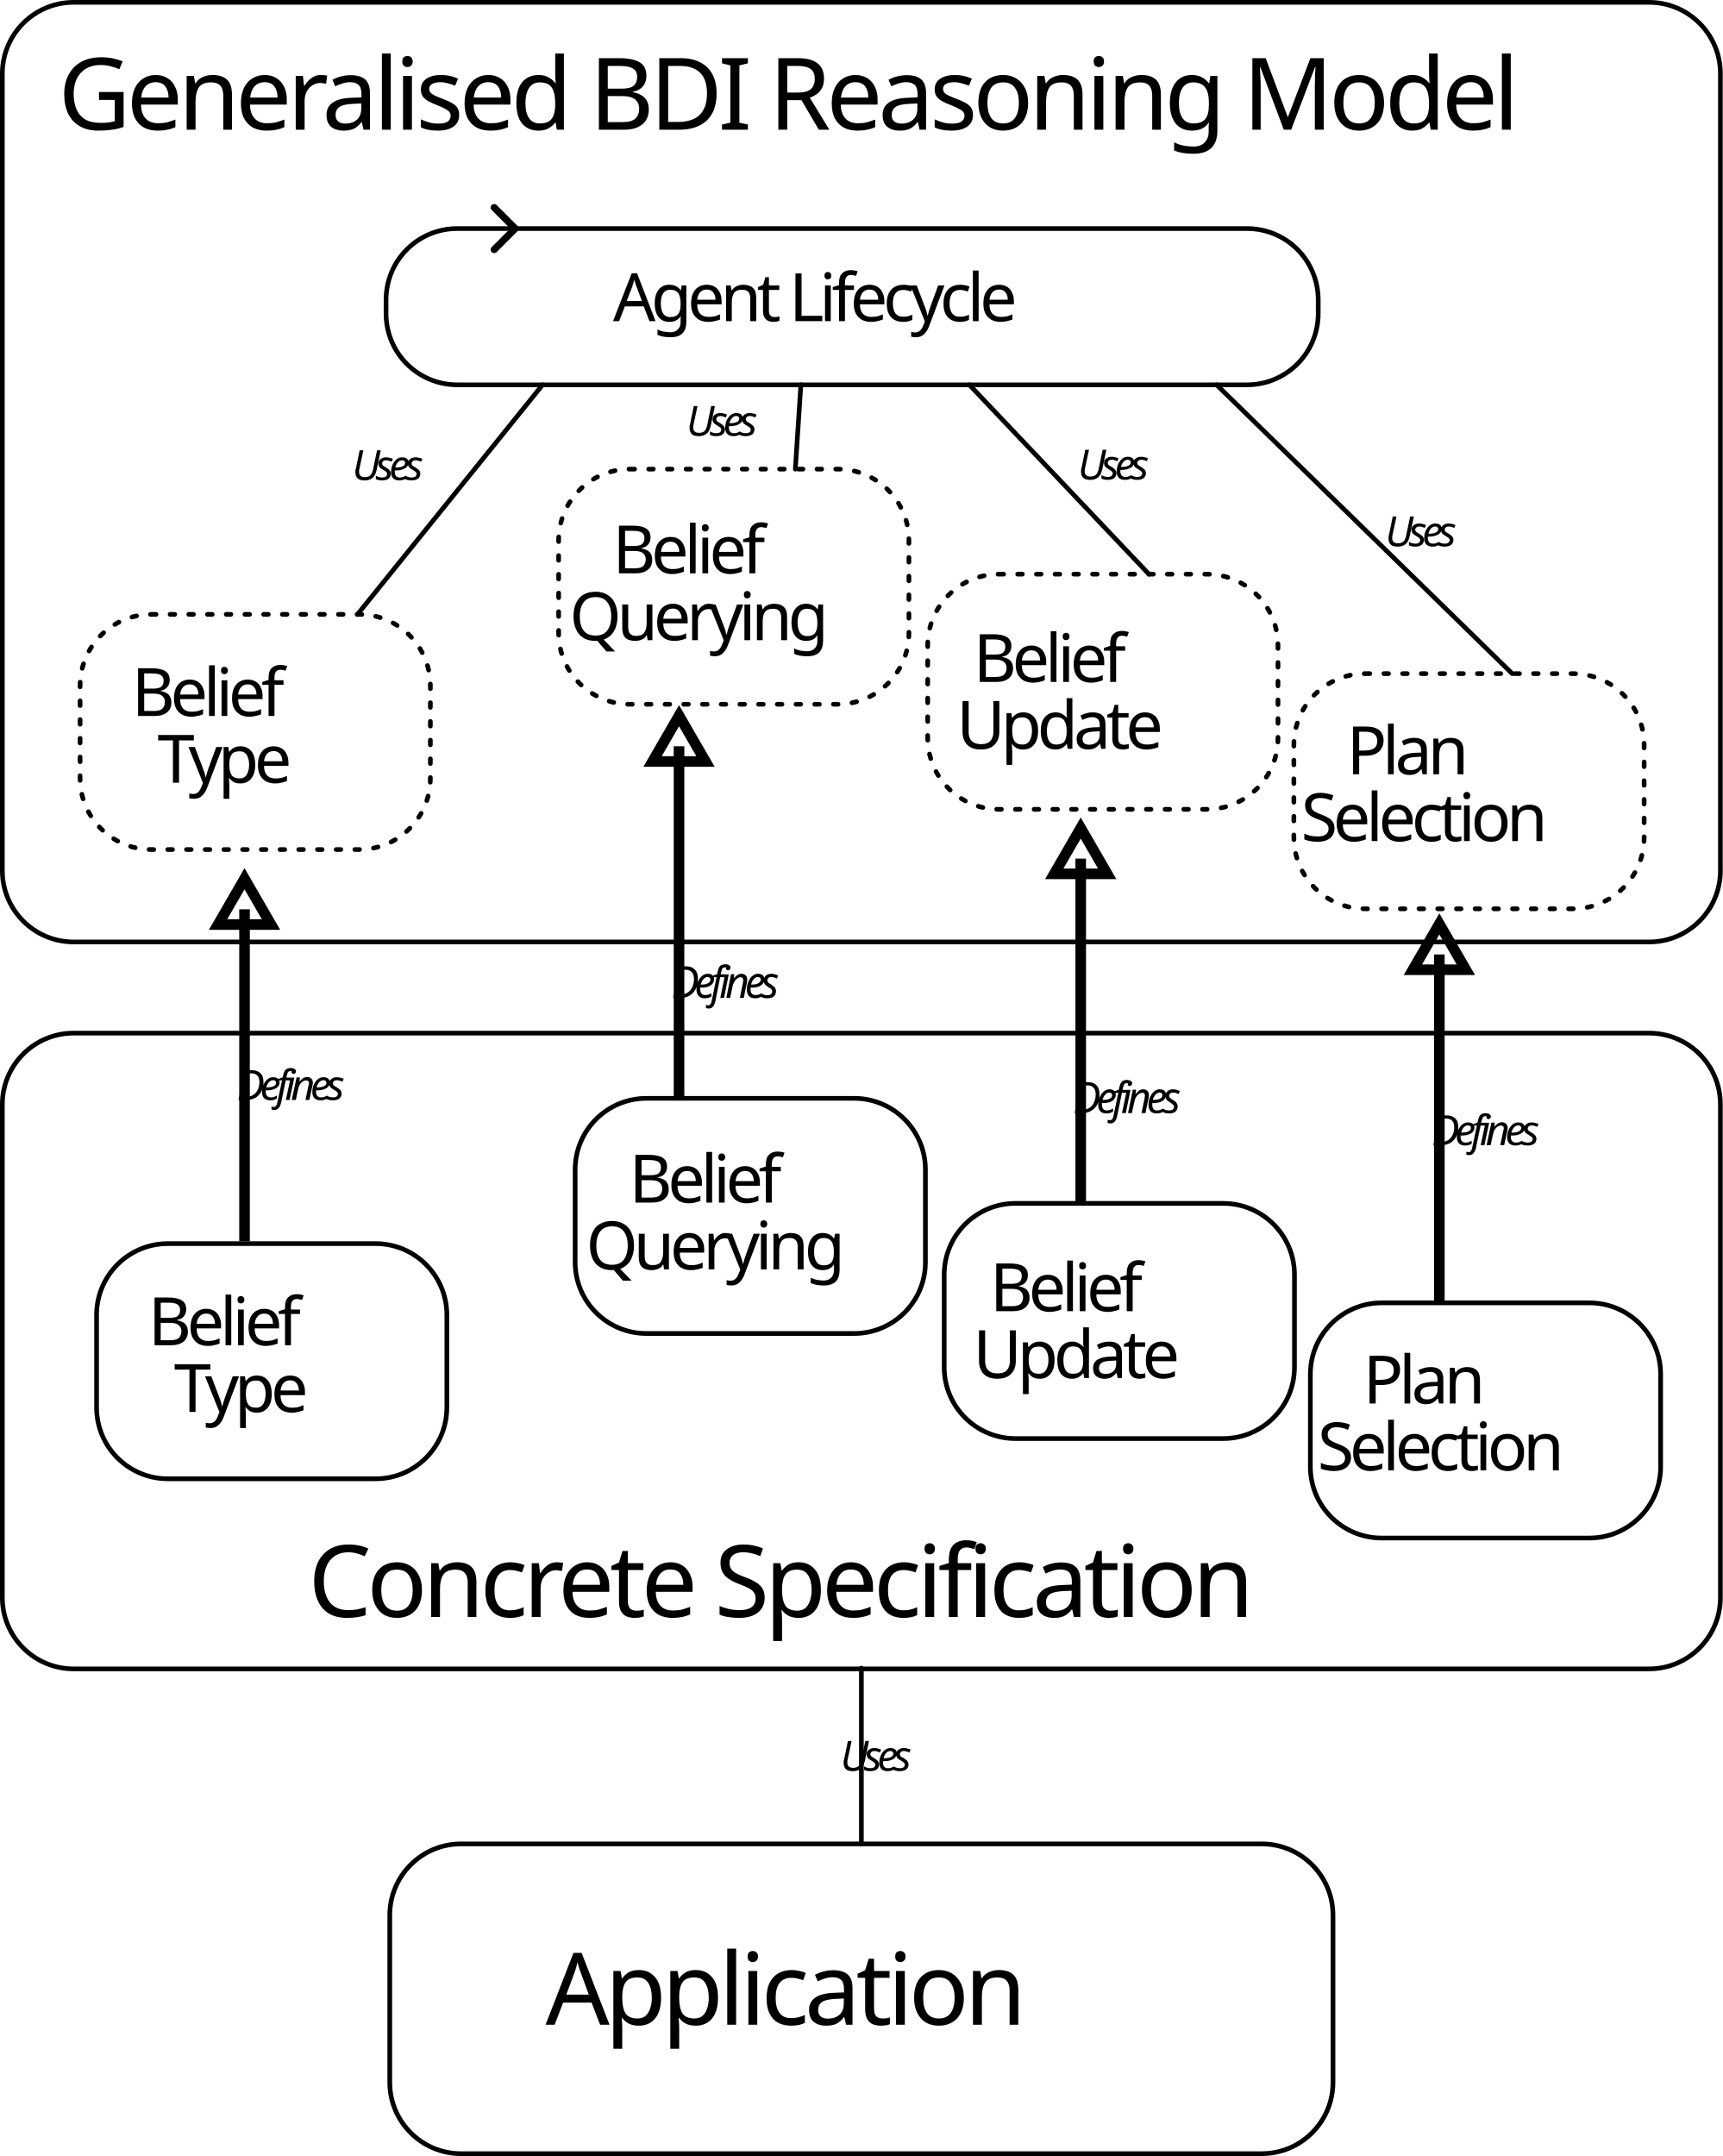
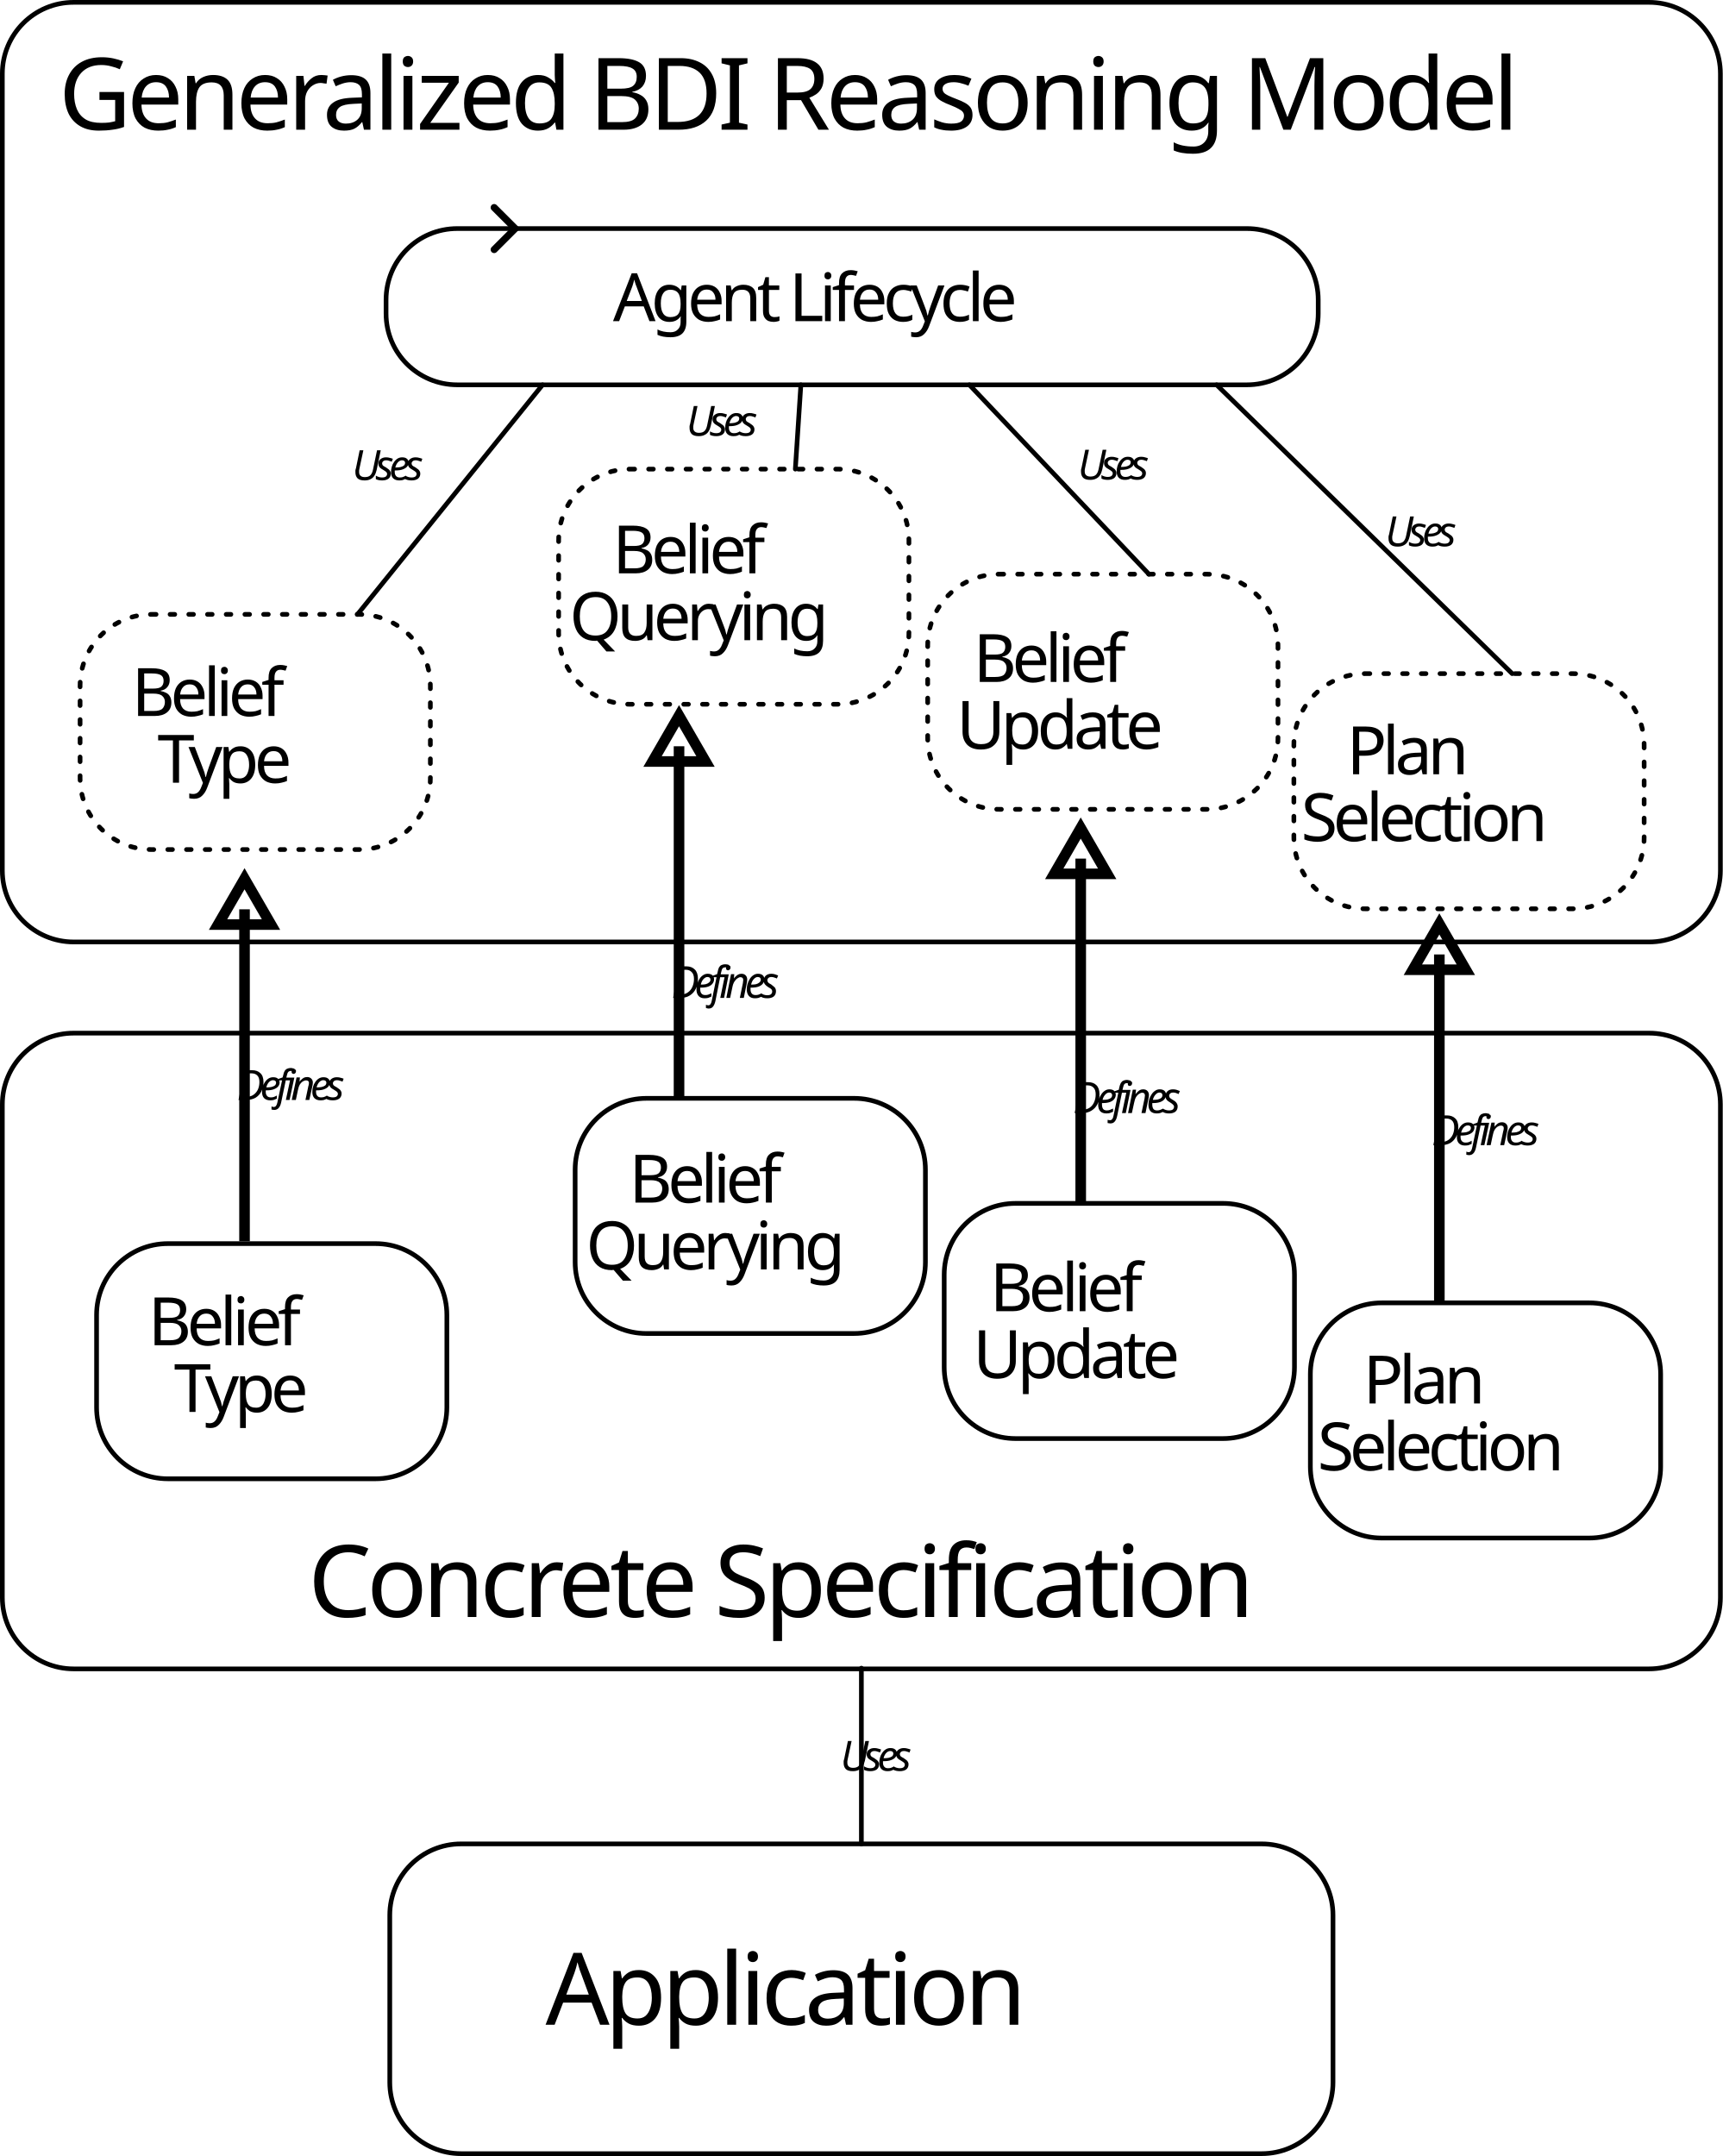
<svg xmlns="http://www.w3.org/2000/svg" width="145.604mm" height="182.213mm" viewBox="0 0 145.604 182.213" version="1.1" id="svg1">
  <defs id="defs1">
    <marker style="overflow:visible" id="ColoredTriangle" refX="0" refY="0" orient="auto-start-reverse" markerWidth="1" markerHeight="1" viewBox="0 0 1 1" preserveAspectRatio="xMidYMid">
      <path transform="scale(0.5)" style="fill:context-fill;fill-rule:evenodd;stroke:context-stroke;stroke-width:2" d="M 5.77,0 -2.88,5 V -5 Z" id="path5" />
    </marker>
    <rect x="-537.397" y="-82.948" width="622.11" height="284.141" id="rect21" />
    <rect x="-575.782" y="-171.632" width="653.877" height="377.237" id="rect20" />
    <marker style="overflow:visible" id="ArrowWideRounded" refX="-8" refY="0" orient="auto-start-reverse" markerWidth="1.5" markerHeight="1.5" viewBox="0 0 1 1" preserveAspectRatio="xMidYMid">
      <path style="fill:none;stroke:context-stroke;stroke-width:1;stroke-linecap:round" d="M 3,-3 0,0 3,3" transform="rotate(180,0.125,0)" id="path2" />
    </marker>
    <marker style="overflow:visible" id="ColoredTriangle-8" refX="0" refY="0" orient="auto-start-reverse" markerWidth="1" markerHeight="1" viewBox="0 0 1 1" preserveAspectRatio="xMidYMid">
      <path transform="scale(0.5)" style="fill:context-fill;fill-rule:evenodd;stroke:context-stroke;stroke-width:2" d="M 5.77,0 -2.88,5 V -5 Z" id="path5-3" />
    </marker>
    <marker style="overflow:visible" id="ColoredTriangle-2" refX="0" refY="0" orient="auto-start-reverse" markerWidth="1" markerHeight="1" viewBox="0 0 1 1" preserveAspectRatio="xMidYMid">
      <path transform="scale(0.5)" style="fill:context-fill;fill-rule:evenodd;stroke:context-stroke;stroke-width:2" d="M 5.77,0 -2.88,5 V -5 Z" id="path5-5" />
    </marker>
    <marker style="overflow:visible" id="ColoredTriangle-29" refX="0" refY="0" orient="auto-start-reverse" markerWidth="1" markerHeight="1" viewBox="0 0 1 1" preserveAspectRatio="xMidYMid">
      <path transform="scale(0.5)" style="fill:context-fill;fill-rule:evenodd;stroke:context-stroke;stroke-width:2" d="M 5.77,0 -2.88,5 V -5 Z" id="path5-4" />
    </marker>
  </defs>
  <g id="layer1" transform="translate(-33.03577,-43.24034)">
    <text xml:space="preserve" style="font-size:4.233px;line-height:1;font-family:Sans;-inkscape-font-specification:'Sans, Normal';text-align:center;letter-spacing:-0.397px;word-spacing:0.661px;writing-mode:lr-tb;direction:ltr;text-anchor:middle;fill:#000000;fill-opacity:1;stroke:none;stroke-width:0.528;stroke-linecap:round;stroke-linejoin:round;stroke-opacity:1" x="79.904" y="66.697" id="text1">
      <tspan id="tspan1" style="fill:#000000;fill-opacity:1;stroke:none;stroke-width:0.528" x="79.904" y="66.697" />
    </text>
    <g id="g2" transform="translate(0.8376138,142.6433)">
      <rect style="fill:none;stroke:#000000;stroke-width:0.395;stroke-linecap:round;stroke-linejoin:round;stroke-opacity:1" id="rect1" width="79.719" height="26.179" x="65.141" y="56.433" ry="6.026" rx="6.026" />
      <text xml:space="preserve" style="font-size:8.467px;line-height:1;font-family:Sans;-inkscape-font-specification:'Sans, Normal';text-align:center;letter-spacing:-0.397px;word-spacing:0.661px;writing-mode:lr-tb;direction:ltr;text-anchor:middle;fill:#000000;fill-opacity:1;stroke:none;stroke-width:0.528;stroke-linecap:round;stroke-linejoin:round;stroke-opacity:1" x="105.343" y="71.718" id="text2">
        <tspan id="tspan2" style="font-size:8.467px;stroke-width:0.528" x="105.144" y="71.718">Application</tspan>
      </text>
    </g>
    <rect style="fill:none;stroke:#000000;stroke-width:0.395;stroke-linecap:round;stroke-linejoin:round;stroke-opacity:1" id="rect1-5" width="145.208" height="53.729" x="33.233" y="130.555" ry="6.026" rx="6.026" />
    <text xml:space="preserve" style="font-size:8.467px;line-height:1;font-family:Sans;-inkscape-font-specification:'Sans, Normal';text-align:center;letter-spacing:-0.397px;word-spacing:0.661px;writing-mode:lr-tb;direction:ltr;text-anchor:middle;fill:#000000;fill-opacity:1;stroke:none;stroke-width:0.528;stroke-linecap:round;stroke-linejoin:round;stroke-opacity:1" x="103.964" y="179.9" id="text2-6">
      <tspan id="tspan2-2" style="font-size:8.467px;stroke-width:0.528" x="103.766" y="179.9">Concrete Specification</tspan>
    </text>
    <text xml:space="preserve" style="font-size:5.644px;line-height:1;font-family:Sans;-inkscape-font-specification:'Sans, Normal';text-align:center;letter-spacing:-0.397px;word-spacing:0.661px;writing-mode:lr-tb;direction:ltr;text-anchor:middle;fill:#000000;fill-opacity:1;stroke:none;stroke-width:0.528;stroke-linecap:round;stroke-linejoin:round;stroke-opacity:1" x="56.49" y="156.928" id="text2-6-9">
      <tspan id="tspan2-2-2" style="font-size:5.644px;stroke-width:0.528" x="56.49" y="156.928">Belief </tspan>
      <tspan style="font-size:5.644px;stroke-width:0.528" x="56.292" y="162.572" id="tspan17">Type</tspan>
    </text>
    <rect style="fill:none;stroke:#000000;stroke-width:0.395;stroke-linecap:round;stroke-linejoin:round;stroke-opacity:1" id="rect1-9" width="29.605" height="19.875" x="81.645" y="136.065" ry="6.026" rx="6.026" />
    <rect style="fill:none;stroke:#000000;stroke-width:0.395;stroke-linecap:round;stroke-linejoin:round;stroke-opacity:1" id="rect1-9-1" width="29.605" height="19.875" x="112.837" y="144.944" ry="6.026" rx="6.026" />
    <rect style="fill:none;stroke:#000000;stroke-width:0.395;stroke-linecap:round;stroke-linejoin:round;stroke-opacity:1" id="rect1-9-0" width="29.605" height="19.875" x="143.785" y="153.351" ry="6.026" rx="6.026" />
    <text xml:space="preserve" style="font-size:5.644px;line-height:1;font-family:Sans;-inkscape-font-specification:'Sans, Normal';text-align:center;letter-spacing:-0.397px;word-spacing:0.661px;writing-mode:lr-tb;direction:ltr;text-anchor:middle;fill:#000000;fill-opacity:1;stroke:none;stroke-width:0.528;stroke-linecap:round;stroke-linejoin:round;stroke-opacity:1" x="96.594" y="144.877" id="text2-6-9-3">
      <tspan style="font-size:5.644px;stroke-width:0.528" x="96.594" y="144.877" id="tspan5">Belief</tspan>
      <tspan style="font-size:5.644px;stroke-width:0.528" x="96.396" y="150.521" id="tspan6">Querying</tspan>
    </text>
    <text xml:space="preserve" style="font-size:5.644px;line-height:1;font-family:Sans;-inkscape-font-specification:'Sans, Normal';text-align:center;letter-spacing:-0.397px;word-spacing:0.661px;writing-mode:lr-tb;direction:ltr;text-anchor:middle;fill:#000000;fill-opacity:1;stroke:none;stroke-width:0.528;stroke-linecap:round;stroke-linejoin:round;stroke-opacity:1" x="127.091" y="154.057" id="text2-6-9-3-4">
      <tspan style="font-size:5.644px;stroke-width:0.528" x="127.091" y="154.057" id="tspan5-5">Belief</tspan>
      <tspan style="font-size:5.644px;stroke-width:0.528" x="126.892" y="159.701" id="tspan6-0">Update</tspan>
    </text>
    <g id="layer1-0" transform="translate(99.73346,12.00274)">
      <text xml:space="preserve" style="font-size:5.644px;line-height:1;font-family:Sans;-inkscape-font-specification:'Sans, Normal';text-align:center;letter-spacing:-0.397px;word-spacing:0.661px;writing-mode:lr-tb;direction:ltr;text-anchor:middle;fill:#000000;fill-opacity:1;stroke:none;stroke-width:0.528;stroke-linecap:round;stroke-linejoin:round;stroke-opacity:1" x="59.229" y="149.854" id="text2-6-9-3-6">
        <tspan style="font-size:5.644px;stroke-width:0.528" x="59.229" y="149.854" id="tspan6-2">Plan </tspan>
        <tspan style="font-size:5.644px;stroke-width:0.528" x="59.031" y="155.499" id="tspan7">Selection</tspan>
      </text>
    </g>
    <rect style="fill:none;stroke:#000000;stroke-width:0.395;stroke-linecap:round;stroke-linejoin:round;stroke-opacity:1" id="rect1-5-5" width="145.208" height="79.411" x="33.233" y="43.438" ry="6.026" rx="6.026" />
    <text xml:space="preserve" style="font-size:8.467px;line-height:1;font-family:Sans;-inkscape-font-specification:'Sans, Normal';text-align:center;letter-spacing:-0.397px;word-spacing:0.661px;writing-mode:lr-tb;direction:ltr;text-anchor:middle;fill:#000000;fill-opacity:1;stroke:none;stroke-width:0.528;stroke-linecap:round;stroke-linejoin:round;stroke-opacity:1" x="104.602" y="54.204" id="text2-6-4">
-       <tspan id="tspan2-2-7" style="font-size:8.467px;stroke-width:0.528" x="104.404" y="54.204">Generalised BDI Reasoning Model</tspan>
+       <tspan id="tspan2-2-7" style="font-size:8.467px;stroke-width:0.528" x="104.404" y="54.204">Generalized BDI Reasoning Model</tspan>
    </text>
    <text xml:space="preserve" style="font-size:5.644px;line-height:1;font-family:Sans;-inkscape-font-specification:'Sans, Normal';text-align:center;letter-spacing:-0.397px;word-spacing:0.661px;writing-mode:lr-tb;direction:ltr;text-anchor:middle;fill:#000000;fill-opacity:1;stroke:none;stroke-width:0.528;stroke-linecap:round;stroke-linejoin:round;stroke-opacity:1" x="105.011" y="70.381" id="text2-6-9-6">
      <tspan id="tspan2-2-2-5" style="font-size:5.644px;stroke-width:0.528" x="104.812" y="70.381">Agent Lifecycle</tspan>
    </text>
    <path id="rect1-9-0-3-4" style="fill:none;stroke:#000000;stroke-width:0.395;stroke-linecap:round;stroke-linejoin:round;stroke-dasharray:none;marker-end:url(#ArrowWideRounded)" d="m 71.69,62.557 h 66.733 c 3.338,0 6.026,2.688 6.026,6.026 v 1.154 c 0,3.338 -2.688,6.026 -6.026,6.026 H 71.69 c -3.338,0 -6.026,-2.688 -6.026,-6.026 v -1.154 c 0,-3.338 2.688,-6.026 6.026,-6.026 z" />
    <path style="fill:none;fill-opacity:1;stroke:#000000;stroke-width:0.895;stroke-linecap:butt;stroke-linejoin:bevel;stroke-dasharray:none;stroke-dashoffset:0;stroke-opacity:1;marker-end:url(#ColoredTriangle);paint-order:normal" d="M 53.703,148.146 V 120.089" id="path12" />
    <path style="fill:none;fill-opacity:1;stroke:#000000;stroke-width:0.395;stroke-linecap:round;stroke-linejoin:round;stroke-dasharray:none;stroke-dashoffset:0;stroke-opacity:1" d="M 105.838,184.224 V 199.077" id="path14" />
    <text xml:space="preserve" style="font-size:3.528px;line-height:1;font-family:Sans;-inkscape-font-specification:'Sans, Normal';text-align:center;letter-spacing:-0.397px;word-spacing:0.661px;writing-mode:lr-tb;direction:ltr;text-anchor:middle;fill:#000000;fill-opacity:1;stroke:none;stroke-width:0.528;stroke-linecap:round;stroke-linejoin:round;stroke-opacity:1" x="58.969" y="136.207" id="text2-6-9-3-4-1">
      <tspan style="font-style:italic;font-variant:normal;font-weight:normal;font-stretch:normal;font-size:3.528px;font-family:Sans;-inkscape-font-specification:'Sans Italic';stroke-width:0.528" x="59.362" y="136.207" id="tspan6-0-5">Defines </tspan>
    </text>
    <text xml:space="preserve" style="font-size:3.528px;line-height:1;font-family:Sans;-inkscape-font-specification:'Sans, Normal';text-align:center;letter-spacing:-0.397px;word-spacing:0.661px;writing-mode:lr-tb;direction:ltr;text-anchor:middle;fill:#000000;fill-opacity:1;stroke:none;stroke-width:0.528;stroke-linecap:round;stroke-linejoin:round;stroke-opacity:1" x="67.497" y="83.812" id="text2-6-9-3-4-1-2">
      <tspan style="font-style:italic;font-variant:normal;font-weight:normal;font-stretch:normal;font-size:3.528px;font-family:Sans;-inkscape-font-specification:'Sans Italic';stroke-width:0.528" x="67.298" y="83.812" id="tspan6-0-5-4">Uses</tspan>
    </text>
    <text xml:space="preserve" style="font-size:3.528px;line-height:1;font-family:Sans;-inkscape-font-specification:'Sans, Normal';text-align:center;letter-spacing:-0.397px;word-spacing:0.661px;writing-mode:lr-tb;direction:ltr;text-anchor:middle;fill:#000000;fill-opacity:1;stroke:none;stroke-width:0.528;stroke-linecap:round;stroke-linejoin:round;stroke-opacity:1" x="95.736" y="80.067" id="text2-6-9-3-4-1-2-9">
      <tspan style="font-style:italic;font-variant:normal;font-weight:normal;font-stretch:normal;font-size:3.528px;font-family:Sans;-inkscape-font-specification:'Sans Italic';stroke-width:0.528" x="95.538" y="80.067" id="tspan6-0-5-4-0">Uses</tspan>
    </text>
    <text xml:space="preserve" style="font-size:3.528px;line-height:1;font-family:Sans;-inkscape-font-specification:'Sans, Normal';text-align:center;letter-spacing:-0.397px;word-spacing:0.661px;writing-mode:lr-tb;direction:ltr;text-anchor:middle;fill:#000000;fill-opacity:1;stroke:none;stroke-width:0.528;stroke-linecap:round;stroke-linejoin:round;stroke-opacity:1" x="128.825" y="83.765" id="text2-6-9-3-4-1-2-1">
      <tspan style="font-style:italic;font-variant:normal;font-weight:normal;font-stretch:normal;font-size:3.528px;font-family:Sans;-inkscape-font-specification:'Sans Italic';stroke-width:0.528" x="128.626" y="83.765" id="tspan6-0-5-4-03">Uses</tspan>
    </text>
    <rect style="fill:none;stroke:#000000;stroke-width:0.395;stroke-linecap:round;stroke-linejoin:round;stroke-opacity:1" id="rect1-9-0-6" width="29.605" height="19.875" x="41.198" y="148.344" ry="6.026" rx="6.026" />
    <text xml:space="preserve" transform="matrix(0.2645833,0,0,0.2645833,32.19817,56.23571)" id="text20" style="font-style:italic;font-variant:normal;font-weight:normal;font-stretch:normal;font-size:13.333px;line-height:1;font-family:Sans;-inkscape-font-specification:'Sans Italic';text-align:center;letter-spacing:-1.5px;word-spacing:2.5px;writing-mode:lr-tb;direction:ltr;white-space:pre;shape-inside:url(#rect20);display:inline;fill:none;fill-opacity:1;stroke:#000000;stroke-width:1.493;stroke-linecap:round;stroke-linejoin:round;stroke-dasharray:none;stroke-dashoffset:0;stroke-opacity:1" />
    <text xml:space="preserve" transform="matrix(0.2645833,0,0,0.2645833,32.19817,56.23571)" id="text21" style="font-style:italic;font-variant:normal;font-weight:normal;font-stretch:normal;font-size:13.333px;line-height:1;font-family:Sans;-inkscape-font-specification:'Sans Italic';text-align:center;letter-spacing:-1.5px;word-spacing:2.5px;writing-mode:lr-tb;direction:ltr;white-space:pre;shape-inside:url(#rect21);display:inline;fill:none;fill-opacity:1;stroke:#000000;stroke-width:1.493;stroke-linecap:round;stroke-linejoin:round;stroke-dasharray:none;stroke-dashoffset:0;stroke-opacity:1" />
    <text xml:space="preserve" style="font-size:5.644px;line-height:1;font-family:Sans;-inkscape-font-specification:'Sans, Normal';text-align:center;letter-spacing:-0.397px;word-spacing:0.661px;writing-mode:lr-tb;direction:ltr;text-anchor:middle;fill:#000000;fill-opacity:1;stroke:none;stroke-width:0.528;stroke-linecap:round;stroke-linejoin:round;stroke-opacity:1" x="55.097" y="103.749" id="text2-6-9-32">
      <tspan id="tspan2-2-2-1" style="font-size:5.644px;stroke-width:0.528" x="55.097" y="103.749">Belief </tspan>
      <tspan style="font-size:5.644px;stroke-width:0.528" x="54.899" y="109.393" id="tspan17-5">Type</tspan>
    </text>
    <rect style="fill:none;stroke:#000000;stroke-width:0.395;stroke-linecap:round;stroke-linejoin:round;stroke-dasharray:0.395, 1.186;stroke-dashoffset:0;stroke-opacity:1" id="rect1-9-9" width="29.605" height="19.875" x="80.251" y="82.886" ry="6.026" rx="6.026" />
    <rect style="fill:none;stroke:#000000;stroke-width:0.395;stroke-linecap:round;stroke-linejoin:round;stroke-dasharray:0.395, 1.186;stroke-dashoffset:0;stroke-opacity:1" id="rect1-9-1-9" width="29.605" height="19.875" x="111.443" y="91.765" ry="6.026" rx="6.026" />
    <rect style="fill:none;stroke:#000000;stroke-width:0.395;stroke-linecap:round;stroke-linejoin:round;stroke-dasharray:0.395, 1.186;stroke-dashoffset:0;stroke-opacity:1" id="rect1-9-0-1" width="29.605" height="19.875" x="142.391" y="100.172" ry="6.026" rx="6.026" />
    <text xml:space="preserve" style="font-size:5.644px;line-height:1;font-family:Sans;-inkscape-font-specification:'Sans, Normal';text-align:center;letter-spacing:-0.397px;word-spacing:0.661px;writing-mode:lr-tb;direction:ltr;text-anchor:middle;fill:#000000;fill-opacity:1;stroke:none;stroke-width:0.528;stroke-linecap:round;stroke-linejoin:round;stroke-opacity:1" x="95.201" y="91.698" id="text2-6-9-3-49">
      <tspan style="font-size:5.644px;stroke-width:0.528" x="95.201" y="91.698" id="tspan5-1">Belief</tspan>
      <tspan style="font-size:5.644px;stroke-width:0.528" x="95.002" y="97.342" id="tspan6-07">Querying</tspan>
    </text>
    <text xml:space="preserve" style="font-size:5.644px;line-height:1;font-family:Sans;-inkscape-font-specification:'Sans, Normal';text-align:center;letter-spacing:-0.397px;word-spacing:0.661px;writing-mode:lr-tb;direction:ltr;text-anchor:middle;fill:#000000;fill-opacity:1;stroke:none;stroke-width:0.528;stroke-linecap:round;stroke-linejoin:round;stroke-opacity:1" x="125.697" y="100.878" id="text2-6-9-3-4-5">
      <tspan style="font-size:5.644px;stroke-width:0.528" x="125.697" y="100.878" id="tspan5-5-8">Belief</tspan>
      <tspan style="font-size:5.644px;stroke-width:0.528" x="125.499" y="106.522" id="tspan6-0-7">Update</tspan>
    </text>
    <g id="layer1-0-0" transform="translate(98.34013,-41.17641)">
      <text xml:space="preserve" style="font-size:5.644px;line-height:1;font-family:Sans;-inkscape-font-specification:'Sans, Normal';text-align:center;letter-spacing:-0.397px;word-spacing:0.661px;writing-mode:lr-tb;direction:ltr;text-anchor:middle;fill:#000000;fill-opacity:1;stroke:none;stroke-width:0.528;stroke-linecap:round;stroke-linejoin:round;stroke-opacity:1" x="59.229" y="149.854" id="text2-6-9-3-6-4">
        <tspan style="font-size:5.644px;stroke-width:0.528" x="59.229" y="149.854" id="tspan6-2-8">Plan </tspan>
        <tspan style="font-size:5.644px;stroke-width:0.528" x="59.031" y="155.499" id="tspan7-0">Selection</tspan>
      </text>
    </g>
    <rect style="fill:none;stroke:#000000;stroke-width:0.395;stroke-linecap:round;stroke-linejoin:round;stroke-dasharray:0.395, 1.186;stroke-dashoffset:0;stroke-opacity:1" id="rect1-9-0-6-4" width="29.605" height="19.875" x="39.804" y="95.164" ry="6.026" rx="6.026" />
    <text xml:space="preserve" style="font-size:3.528px;line-height:1;font-family:Sans;-inkscape-font-specification:'Sans, Normal';text-align:center;letter-spacing:-0.397px;word-spacing:0.661px;writing-mode:lr-tb;direction:ltr;text-anchor:middle;fill:#000000;fill-opacity:1;stroke:none;stroke-width:0.528;stroke-linecap:round;stroke-linejoin:round;stroke-opacity:1" x="108.759" y="192.9" id="text2-6-9-3-4-1-2-9-96-2">
      <tspan style="font-style:italic;font-variant:normal;font-weight:normal;font-stretch:normal;font-size:3.528px;font-family:Sans;-inkscape-font-specification:'Sans Italic';stroke-width:0.528" x="108.561" y="192.9" id="tspan6-0-5-4-0-0-2">Uses</tspan>
    </text>
    <text xml:space="preserve" style="font-size:3.528px;line-height:1;font-family:Sans;-inkscape-font-specification:'Sans, Normal';text-align:center;letter-spacing:-0.397px;word-spacing:0.661px;writing-mode:lr-tb;direction:ltr;text-anchor:middle;fill:#000000;fill-opacity:1;stroke:none;stroke-width:0.528;stroke-linecap:round;stroke-linejoin:round;stroke-opacity:1" x="154.81" y="89.407" id="text2-6-9-3-4-1-2-1-2">
      <tspan style="font-style:italic;font-variant:normal;font-weight:normal;font-stretch:normal;font-size:3.528px;font-family:Sans;-inkscape-font-specification:'Sans Italic';stroke-width:0.528" x="154.612" y="89.407" id="tspan6-0-5-4-03-9">Uses</tspan>
    </text>
    <path style="fill:none;fill-opacity:1;stroke:#000000;stroke-width:0.395;stroke-linecap:round;stroke-linejoin:round;stroke-dasharray:none;stroke-dashoffset:0;stroke-opacity:1" d="M 78.893,75.763 63.25,95.164" id="path21" />
    <path style="fill:none;fill-opacity:1;stroke:#000000;stroke-width:0.395;stroke-linecap:round;stroke-linejoin:round;stroke-dasharray:none;stroke-dashoffset:0;stroke-opacity:1" d="m 100.723,75.763 -0.467,7.123" id="path22" />
    <path style="fill:none;fill-opacity:1;stroke:#000000;stroke-width:0.395;stroke-linecap:round;stroke-linejoin:round;stroke-dasharray:none;stroke-dashoffset:0;stroke-opacity:1" d="M 114.965,75.763 130.141,91.765" id="path23" />
    <path style="fill:none;fill-opacity:1;stroke:#000000;stroke-width:0.395;stroke-linecap:round;stroke-linejoin:round;stroke-dasharray:none;stroke-dashoffset:0;stroke-opacity:1" d="m 135.861,75.763 24.982,24.409" id="path24" />
    <path style="fill:none;fill-opacity:1;stroke:#000000;stroke-width:0.895;stroke-linecap:butt;stroke-linejoin:bevel;stroke-dasharray:none;stroke-dashoffset:0;stroke-opacity:1;marker-end:url(#ColoredTriangle-8);paint-order:normal" d="M 90.426,135.959 V 106.308" id="path12-0" />
    <text xml:space="preserve" style="font-size:3.627px;line-height:1;font-family:Sans;-inkscape-font-specification:'Sans, Normal';text-align:center;letter-spacing:-0.408px;word-spacing:0.68px;writing-mode:lr-tb;direction:ltr;text-anchor:middle;fill:#000000;fill-opacity:1;stroke:none;stroke-width:0.528;stroke-linecap:round;stroke-linejoin:round;stroke-opacity:1" x="98.373" y="124.1" id="text2-6-9-3-4-1-9" transform="scale(0.9727543,1.028009)">
      <tspan style="font-style:italic;font-variant:normal;font-weight:normal;font-stretch:normal;font-size:3.627px;font-family:Sans;-inkscape-font-specification:'Sans Italic';stroke-width:0.528" x="98.776" y="124.1" id="tspan6-0-5-1">Defines </tspan>
    </text>
    <path style="fill:none;fill-opacity:1;stroke:#000000;stroke-width:0.895;stroke-linecap:butt;stroke-linejoin:bevel;stroke-dasharray:none;stroke-dashoffset:0;stroke-opacity:1;marker-end:url(#ColoredTriangle-2);paint-order:normal" d="M 124.376,144.944 V 115.804" id="path12-9" />
    <text xml:space="preserve" style="font-size:3.595px;line-height:1;font-family:Sans;-inkscape-font-specification:'Sans, Normal';text-align:center;letter-spacing:-0.404px;word-spacing:0.674px;writing-mode:lr-tb;direction:ltr;text-anchor:middle;fill:#000000;fill-opacity:1;stroke:none;stroke-width:0.528;stroke-linecap:round;stroke-linejoin:round;stroke-opacity:1" x="132.121" y="134.732" id="text2-6-9-3-4-1-93" transform="scale(0.9812407,1.019118)">
      <tspan style="font-style:italic;font-variant:normal;font-weight:normal;font-stretch:normal;font-size:3.595px;font-family:Sans;-inkscape-font-specification:'Sans Italic';stroke-width:0.528" x="132.521" y="134.732" id="tspan6-0-5-60">Defines </tspan>
    </text>
    <path style="fill:none;fill-opacity:1;stroke:#000000;stroke-width:0.895;stroke-linecap:butt;stroke-linejoin:bevel;stroke-dasharray:none;stroke-dashoffset:0;stroke-opacity:1;marker-end:url(#ColoredTriangle-29);paint-order:normal" d="M 154.687,153.351 V 123.907" id="path12-1" />
    <text xml:space="preserve" style="font-size:3.528px;line-height:1;font-family:Sans;-inkscape-font-specification:'Sans, Normal';text-align:center;letter-spacing:-0.397px;word-spacing:0.661px;writing-mode:lr-tb;direction:ltr;text-anchor:middle;fill:#000000;fill-opacity:1;stroke:none;stroke-width:0.528;stroke-linecap:round;stroke-linejoin:round;stroke-opacity:1" x="159.953" y="140.026" id="text2-6-9-3-4-1-7">
      <tspan style="font-style:italic;font-variant:normal;font-weight:normal;font-stretch:normal;font-size:3.528px;font-family:Sans;-inkscape-font-specification:'Sans Italic';stroke-width:0.528" x="160.346" y="140.026" id="tspan6-0-5-43">Defines </tspan>
    </text>
  </g>
</svg>
